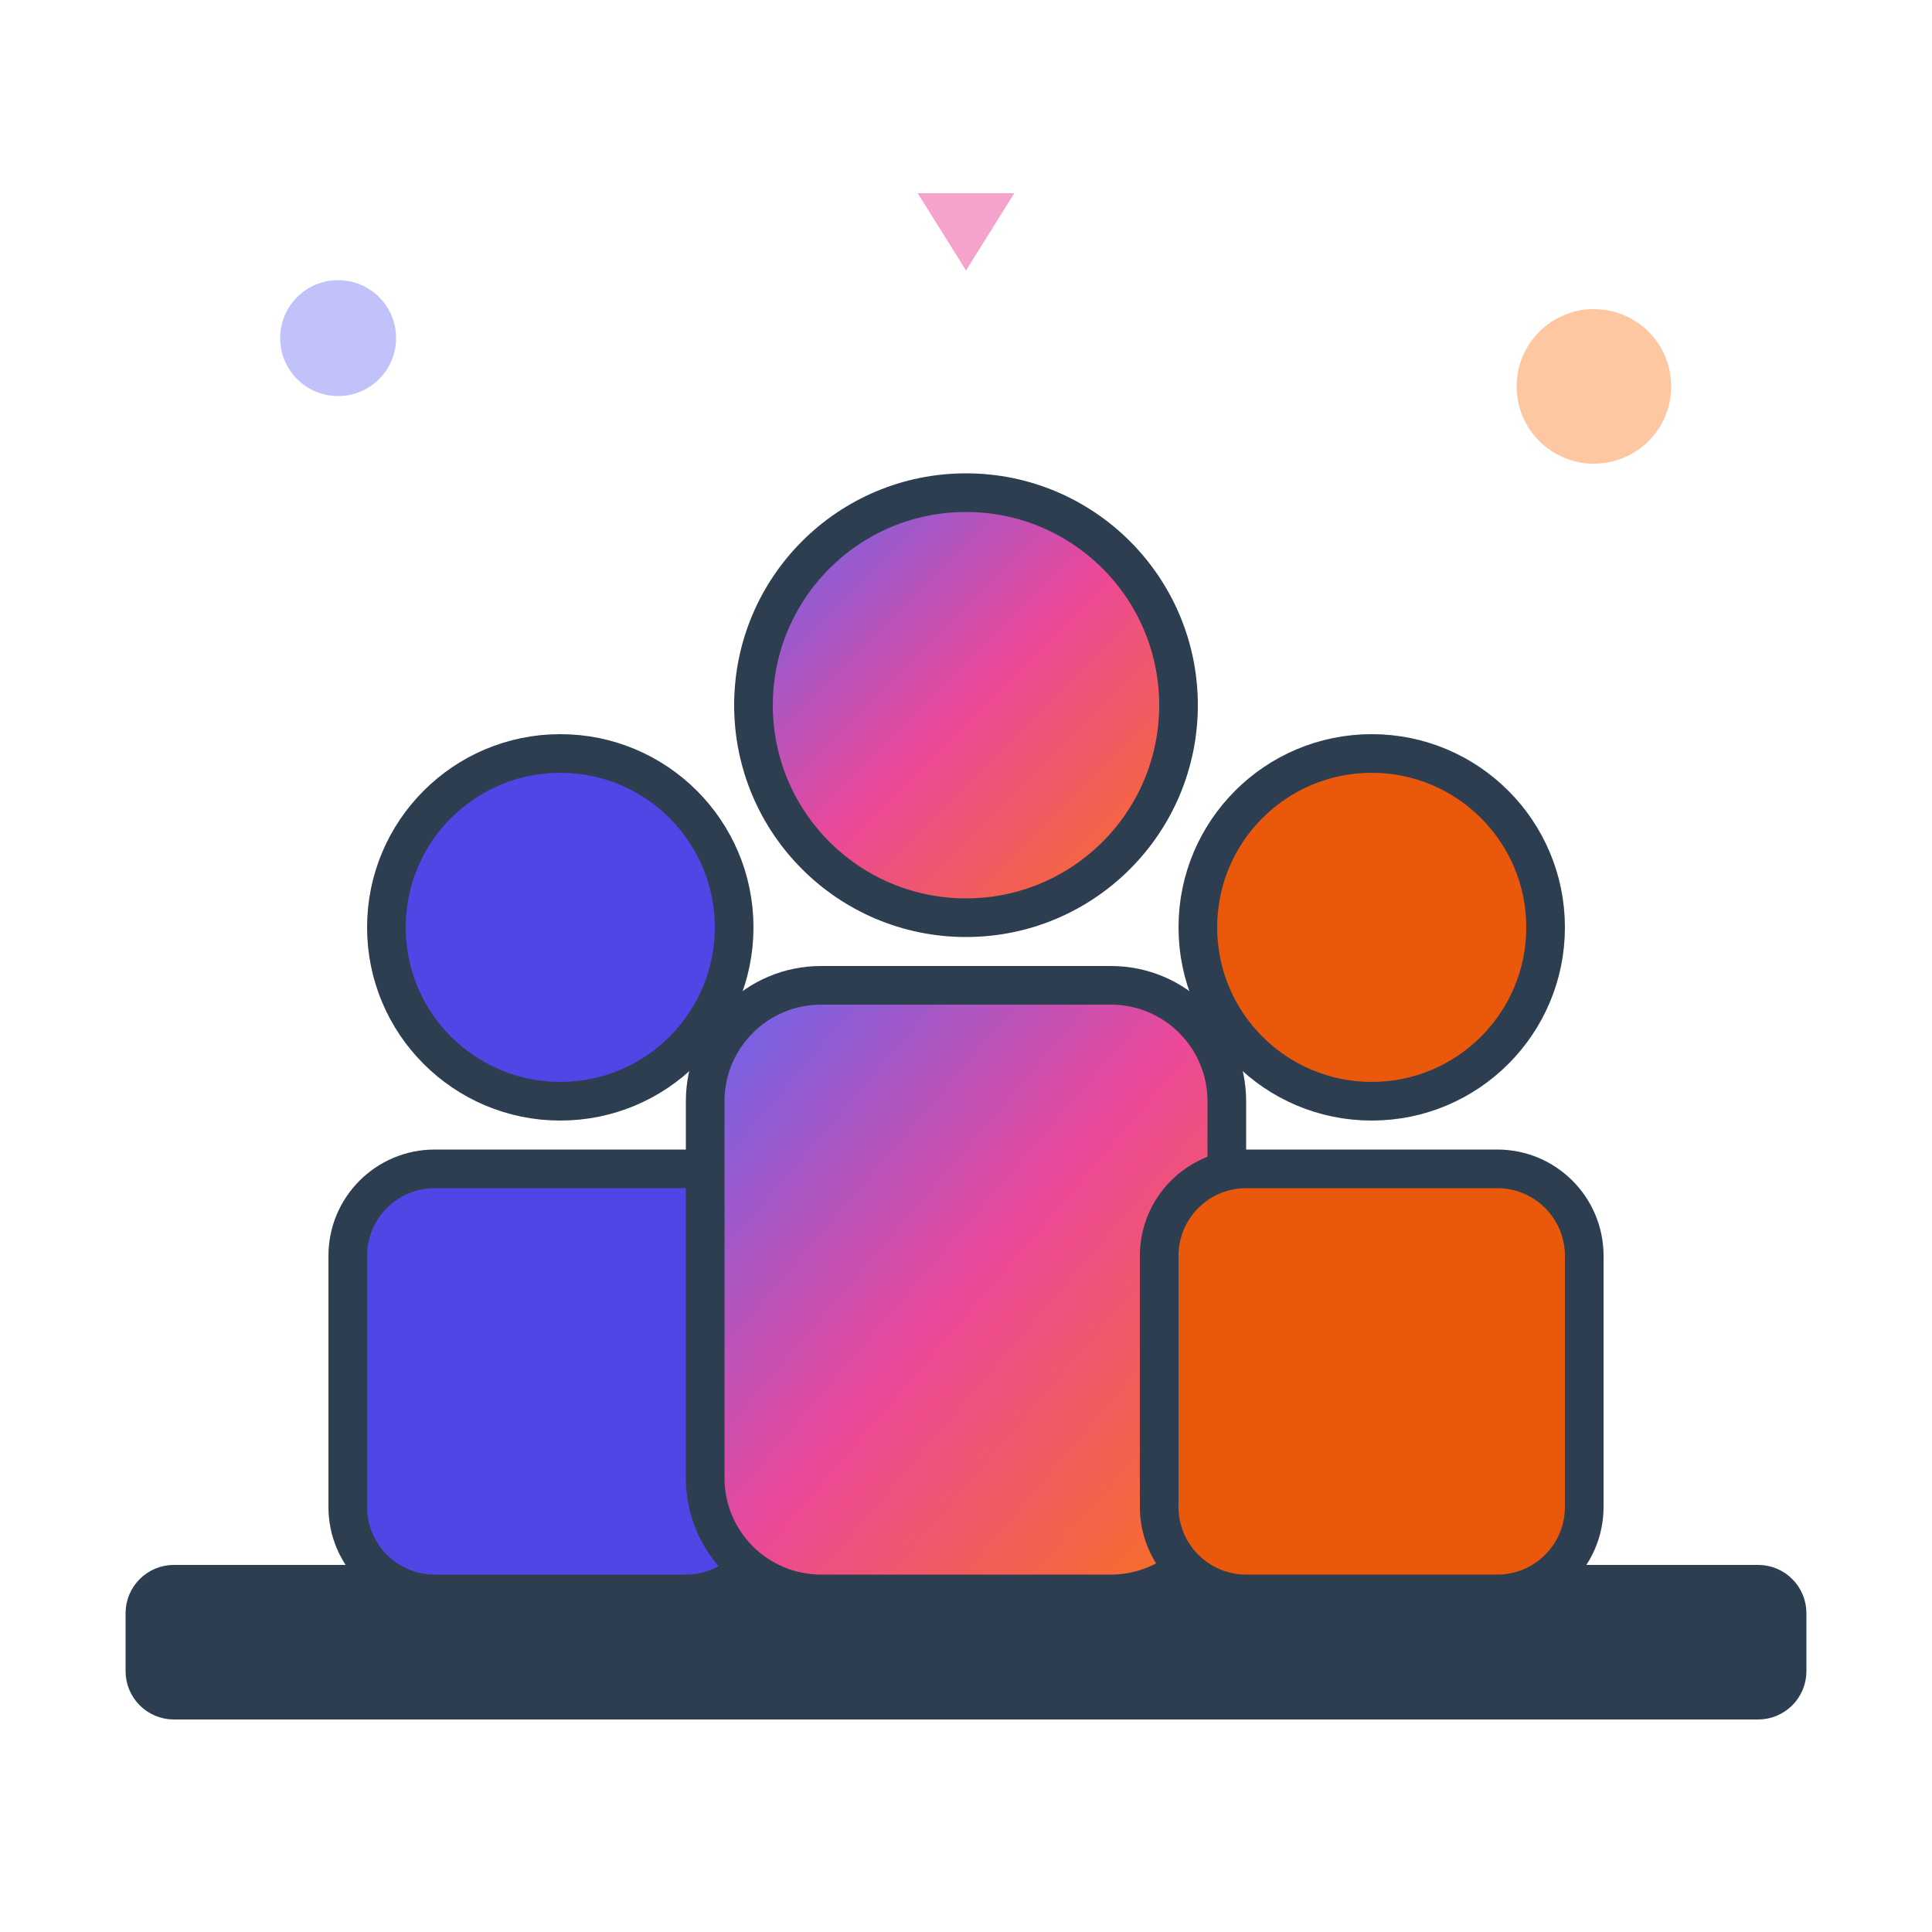
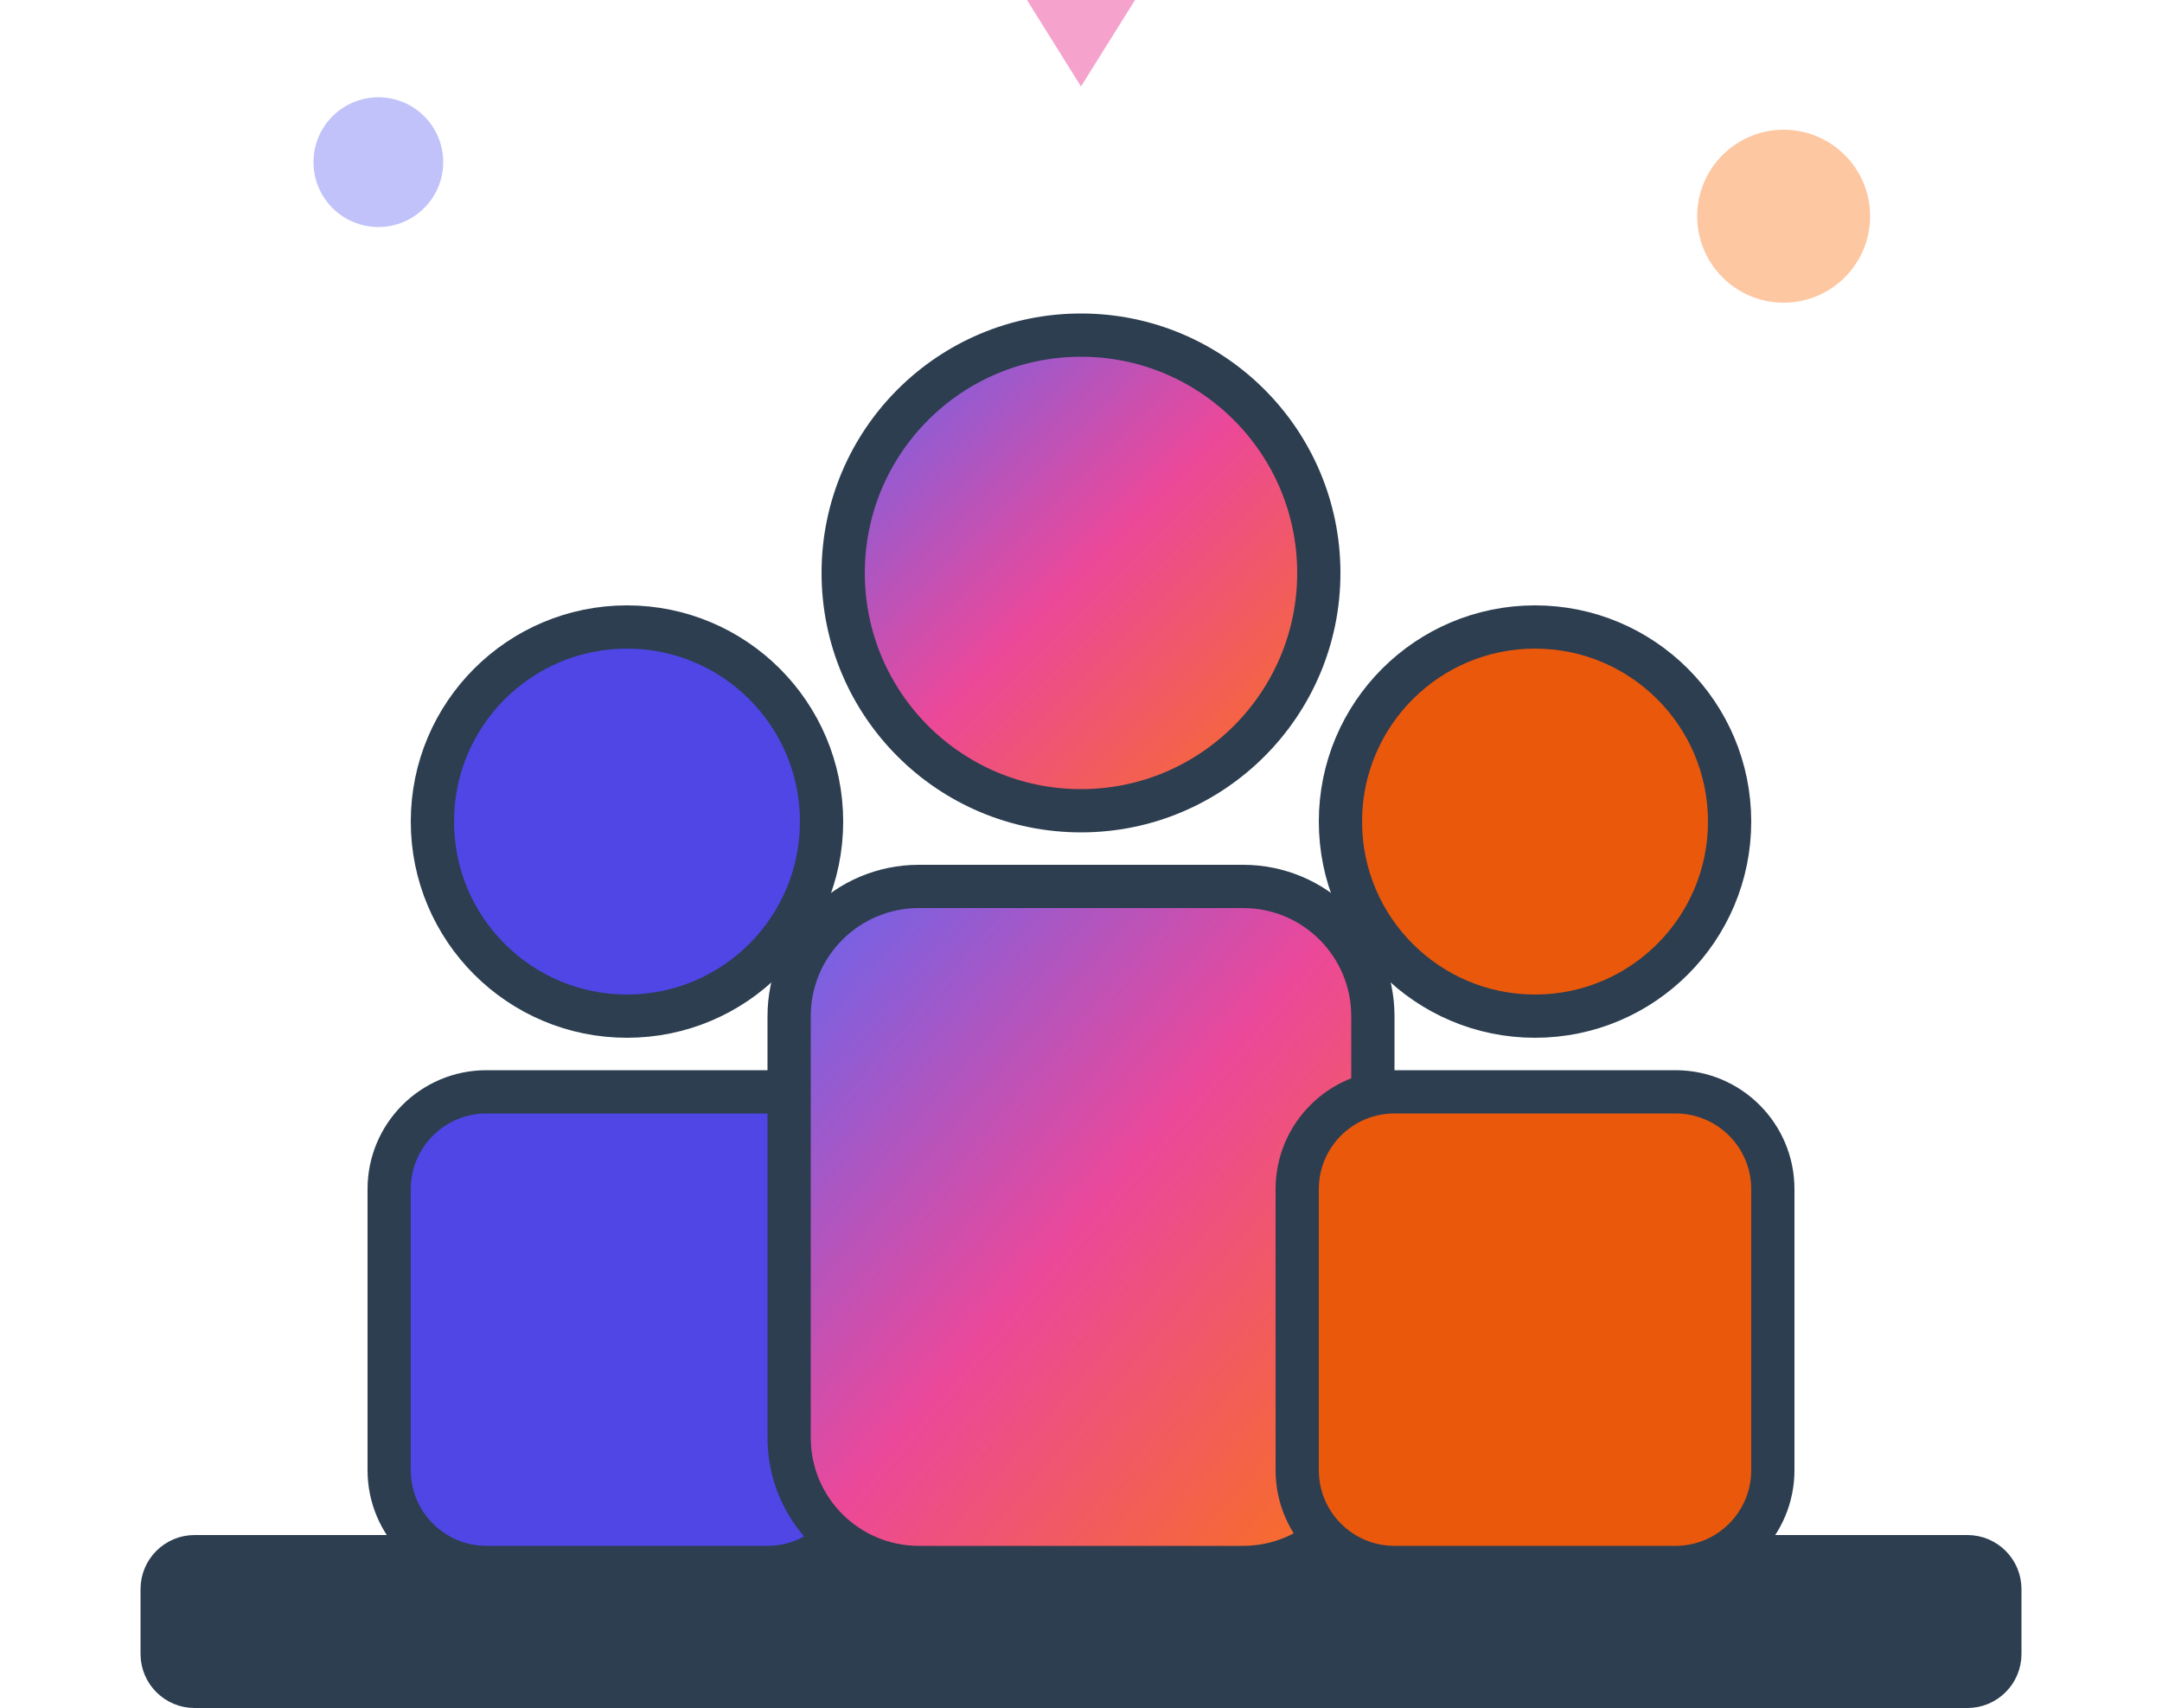
- <svg xmlns="http://www.w3.org/2000/svg" width="200" height="200" viewBox="0 0 200 200" fill="none" aria-labelledby="title desc" role="img">
+ <svg xmlns="http://www.w3.org/2000/svg" width="200" height="158" viewBox="0 20 200 158" fill="none" aria-labelledby="title desc" role="img">
  <defs>
    <linearGradient id="teamGradient" x1="0%" y1="0%" x2="100%" y2="100%">
      <stop offset="0%" stop-color="#6366F1" />
      <stop offset="50%" stop-color="#EC4899" />
      <stop offset="100%" stop-color="#F97316" />
    </linearGradient>
  </defs>
-   <rect x="15" y="164" width="170" height="12" rx="3" fill="#2C3E50" stroke="#2C3E50" stroke-width="4" />
-   <g transform="translate(0, 11)">
-     <circle cx="58" cy="85" r="18" fill="#4F46E5" stroke="#2C3E50" stroke-width="4" />
-     <rect x="36" y="110" width="44" height="44" rx="9" fill="#4F46E5" stroke="#2C3E50" stroke-width="4" />
-     <circle cx="100" cy="62" r="22" fill="url(#teamGradient)" stroke="#2C3E50" stroke-width="4" />
-     <rect x="73" y="91" width="54" height="63" rx="12" fill="url(#teamGradient)" stroke="#2C3E50" stroke-width="4" />
-     <circle cx="142" cy="85" r="18" fill="#EA580C" stroke="#2C3E50" stroke-width="4" />
-     <rect x="120" y="110" width="44" height="44" rx="9" fill="#EA580C" stroke="#2C3E50" stroke-width="4" />
+   <g>
+     <rect x="15" y="164" width="170" height="12" rx="3" fill="#2C3E50" stroke="#2C3E50" stroke-width="4" />
+     <g transform="translate(0, 11)">
+       <circle cx="58" cy="85" r="18" fill="#4F46E5" stroke="#2C3E50" stroke-width="4" />
+       <rect x="36" y="110" width="44" height="44" rx="9" fill="#4F46E5" stroke="#2C3E50" stroke-width="4" />
+       <circle cx="100" cy="62" r="22" fill="url(#teamGradient)" stroke="#2C3E50" stroke-width="4" />
+       <rect x="73" y="91" width="54" height="63" rx="12" fill="url(#teamGradient)" stroke="#2C3E50" stroke-width="4" />
+       <circle cx="142" cy="85" r="18" fill="#EA580C" stroke="#2C3E50" stroke-width="4" />
+       <rect x="120" y="110" width="44" height="44" rx="9" fill="#EA580C" stroke="#2C3E50" stroke-width="4" />
+     </g>
+     <circle cx="35" cy="35" r="6" fill="#6366F1" opacity="0.4" />
+     <circle cx="165" cy="40" r="8" fill="#F97316" opacity="0.4" />
+     <path d="M 95,20 L 105,20 L 100,28 Z" fill="#EC4899" opacity="0.5" />
  </g>
-   <circle cx="35" cy="35" r="6" fill="#6366F1" opacity="0.4" />
-   <circle cx="165" cy="40" r="8" fill="#F97316" opacity="0.4" />
-   <path d="M 95,20 L 105,20 L 100,28 Z" fill="#EC4899" opacity="0.5" />
</svg>
